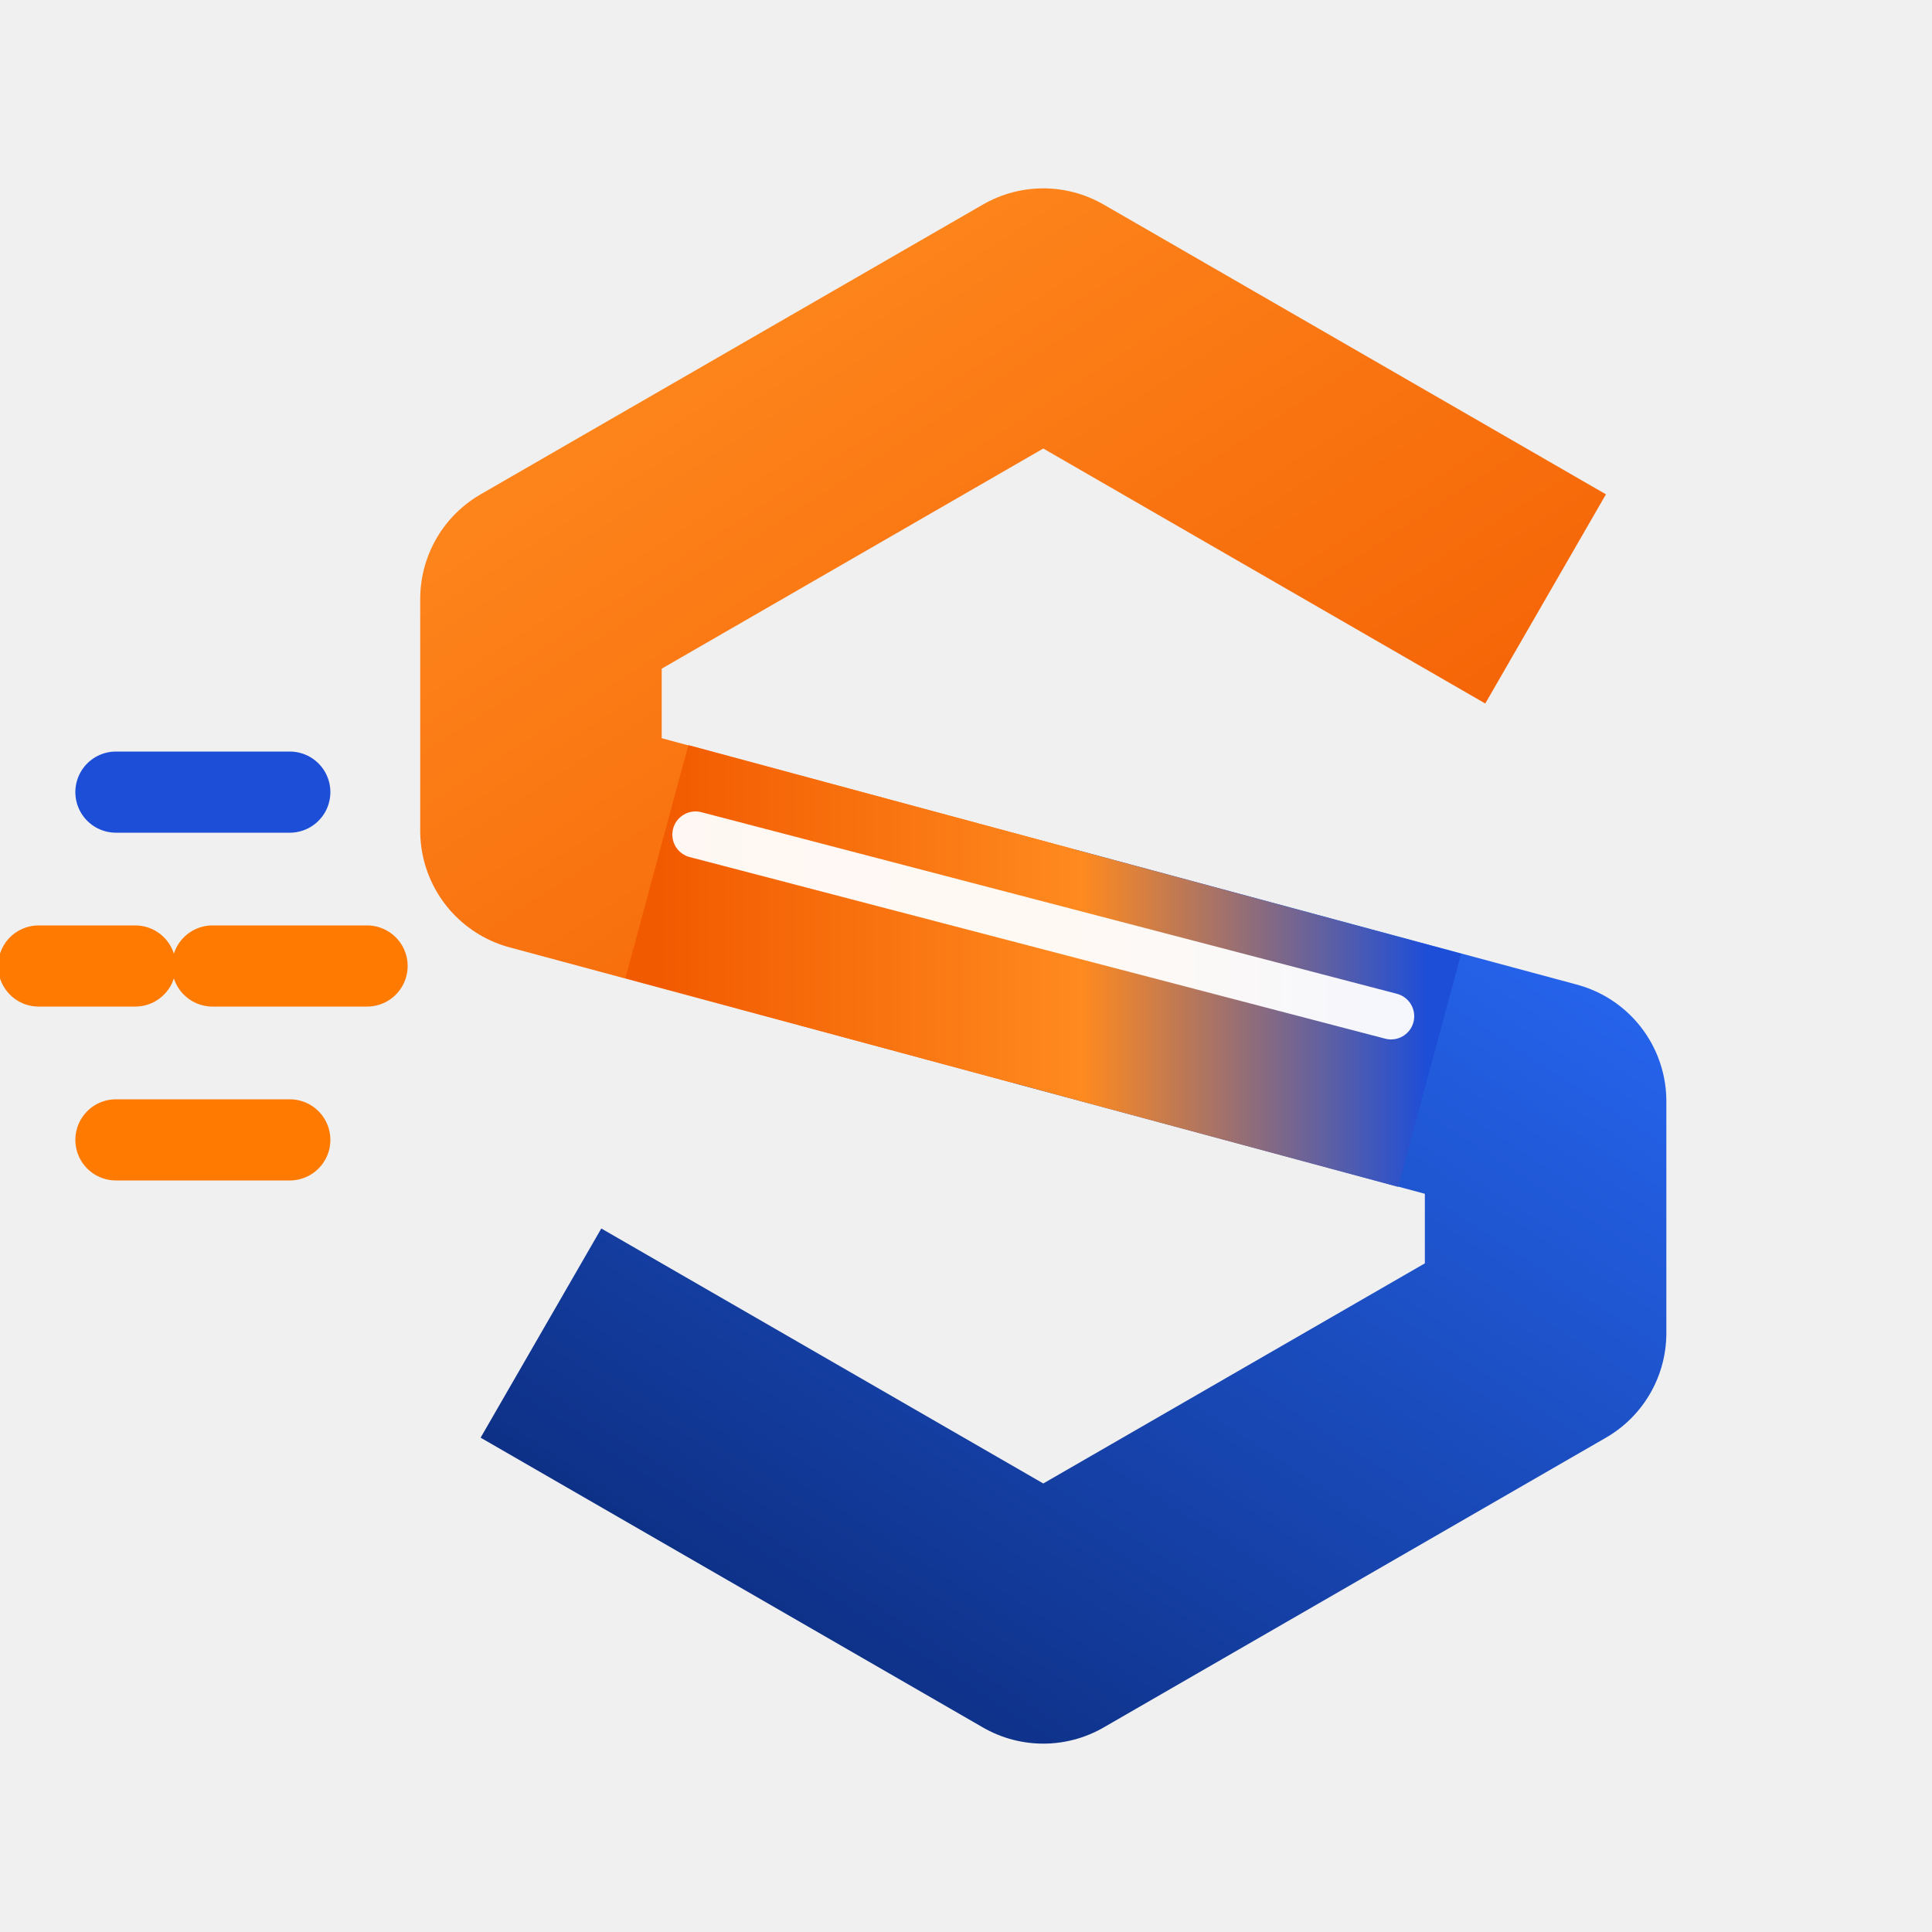
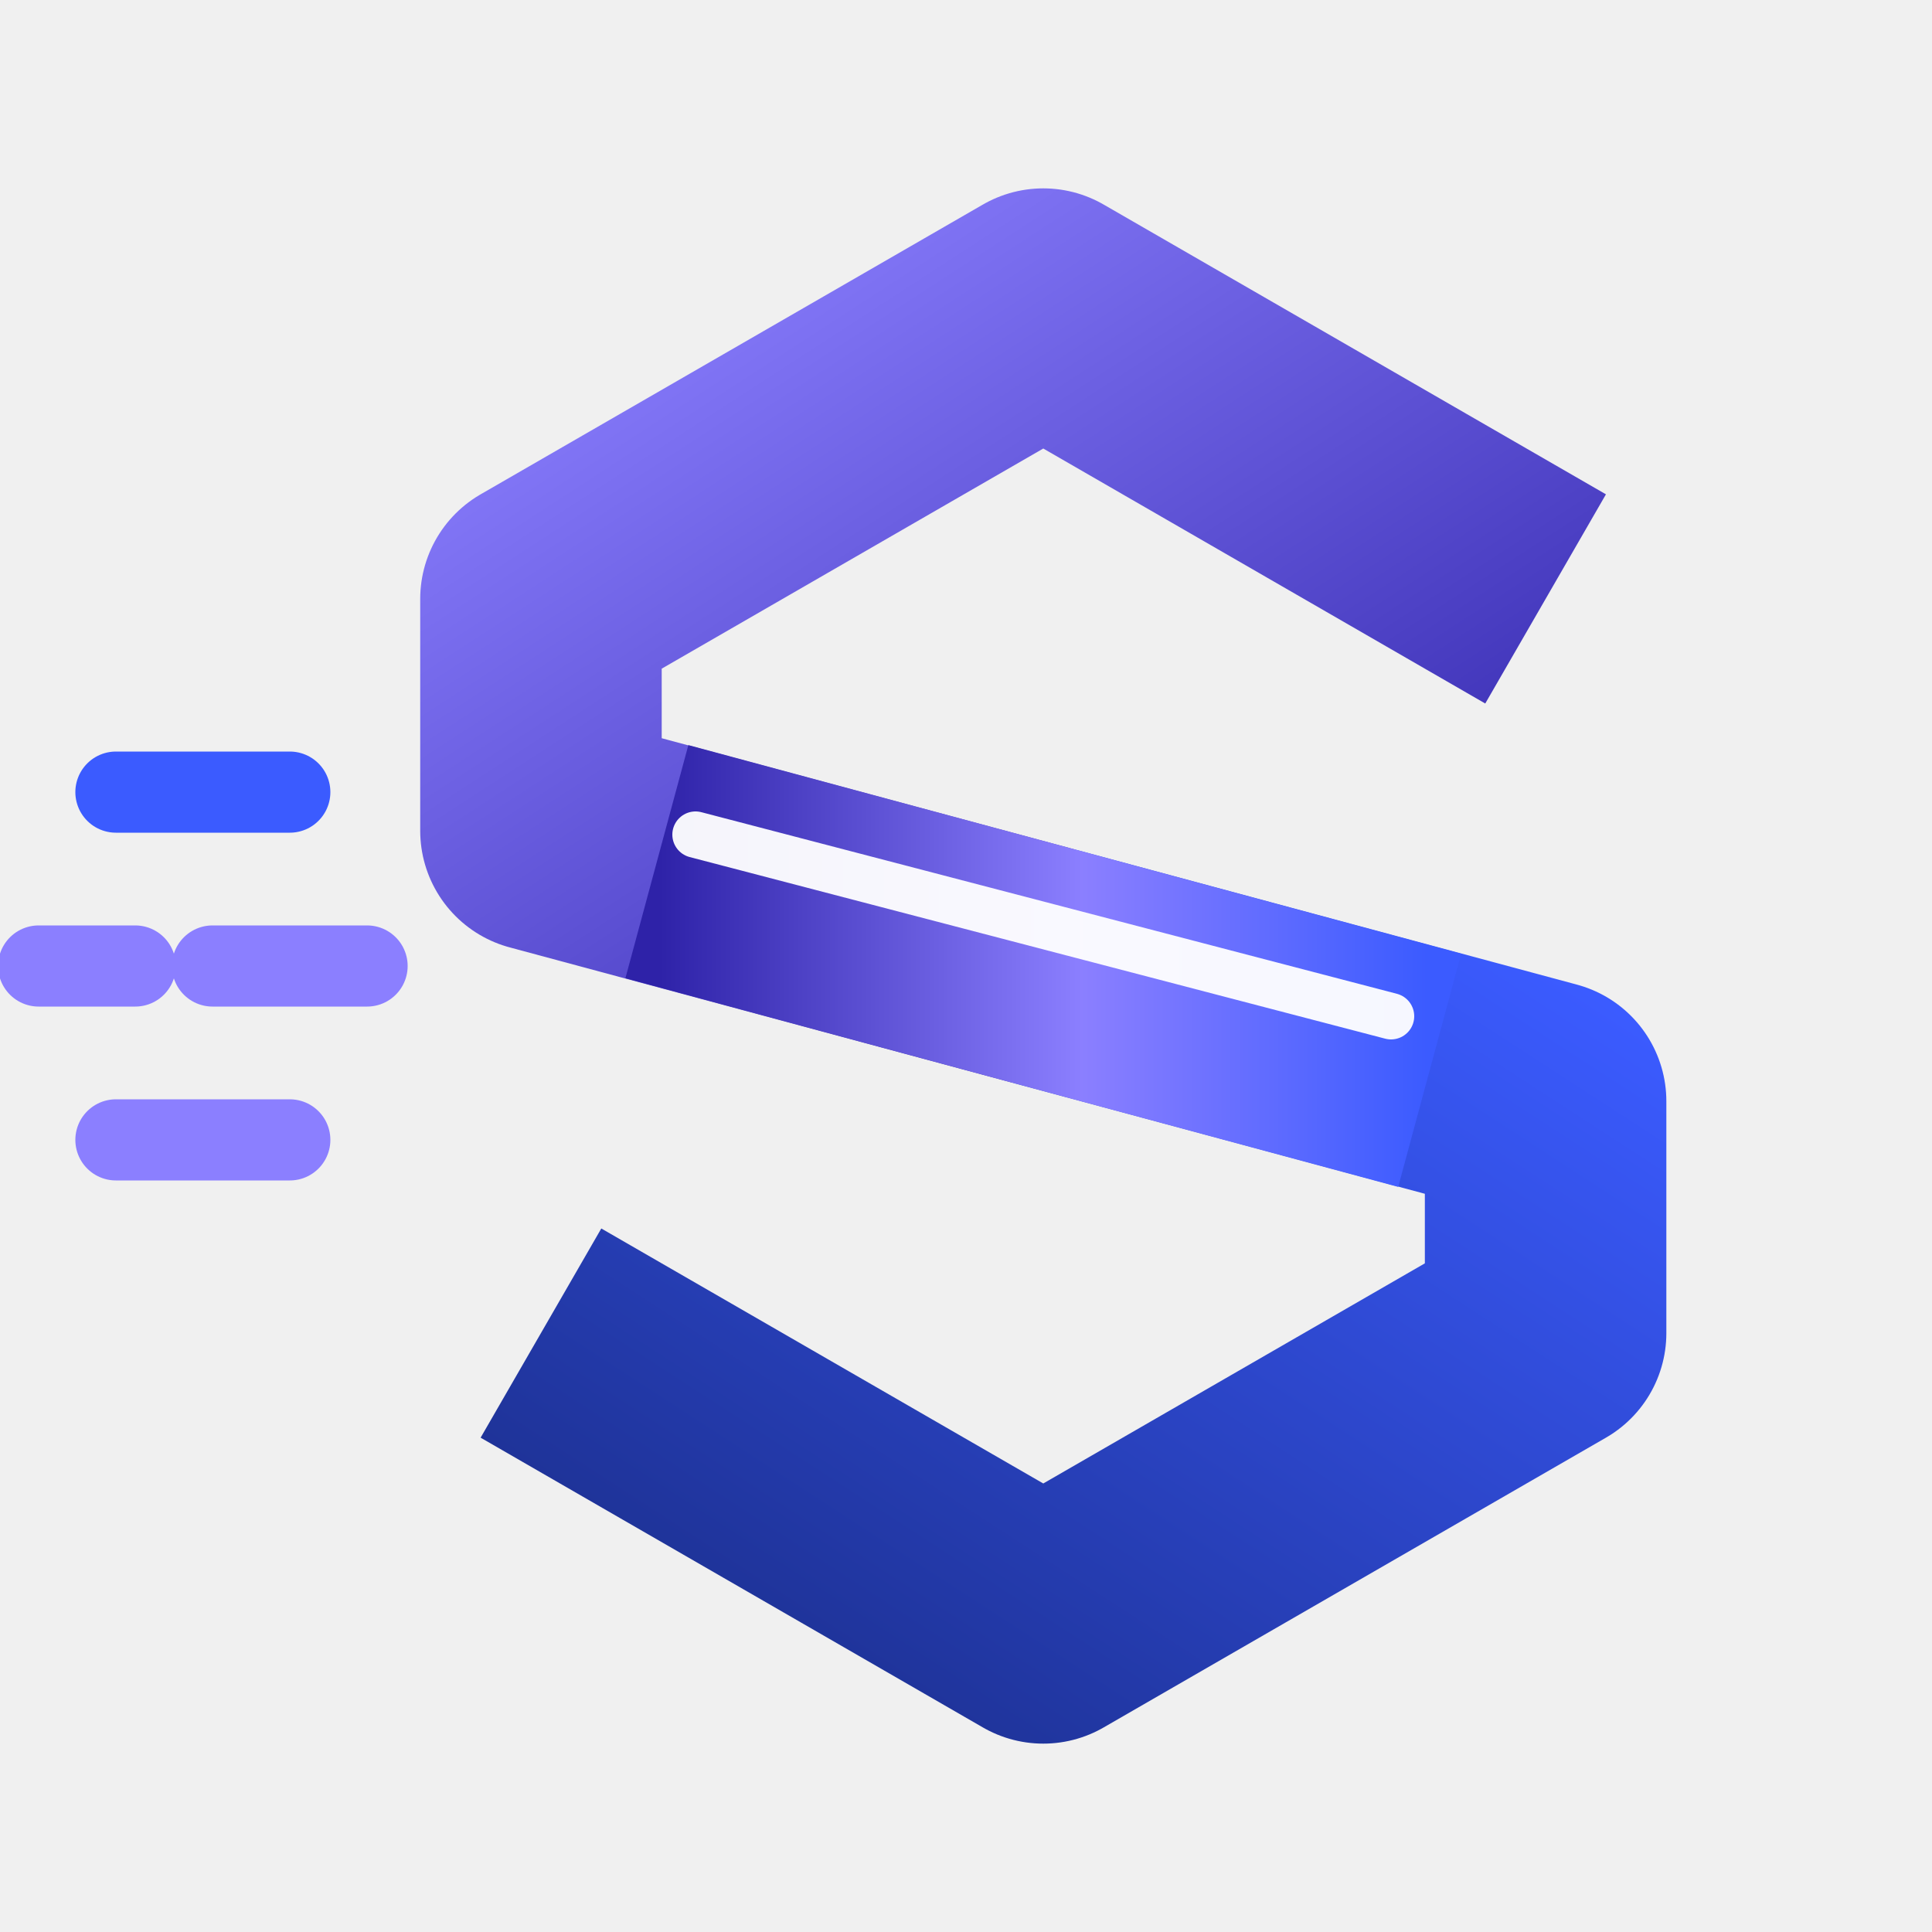
<svg xmlns="http://www.w3.org/2000/svg" viewBox="0 0 100 100" role="img" aria-label="ShiftGuard">
  <defs>
    <linearGradient id="sgo" x1="0" y1="0" x2="1" y2="1">
-       <stop offset="0" stop-color="#FF8A1F" />
-       <stop offset="1" stop-color="#F25A00" />
+       <stop offset="0" stop-color="#8B7FFF" />
+       <stop offset="1" stop-color="#2E22A8" />
    </linearGradient>
    <linearGradient id="sgb" x1="1" y1="0" x2="0" y2="1">
-       <stop offset="0" stop-color="#2563EB" />
-       <stop offset="1" stop-color="#0B2A7A" />
+       <stop offset="0" stop-color="#3B5BFF" />
+       <stop offset="1" stop-color="#1B2E8C" />
    </linearGradient>
    <linearGradient id="sgm" x1="0" y1="0" x2="1" y2="0">
-       <stop offset="0" stop-color="#F25A00" />
-       <stop offset=".55" stop-color="#FF8A1F" />
-       <stop offset="1" stop-color="#1D4ED8" />
+       <stop offset="0" stop-color="#2E22A8" />
+       <stop offset=".55" stop-color="#8B7FFF" />
+       <stop offset="1" stop-color="#3B5BFF" />
    </linearGradient>
  </defs>
  <g stroke-linecap="round" stroke-width="4.2">
-     <path d="M6 41h9" stroke="#1D4ED8" />
-     <path d="M2 50h5M11 50h8" stroke="#FF7A00" />
-     <path d="M6 59h9" stroke="#FF7A00" />
+     <path d="M6 41h9" stroke="#3B5BFF" />
+     <path d="M2 50h5M11 50h8" stroke="#8B7FFF" />
+     <path d="M6 59h9" stroke="#8B7FFF" />
  </g>
  <g fill="none" stroke-width="12.5" stroke-linejoin="round">
    <path d="M80 31 L54 16 L28 31 L28 43 L54 50" stroke="url(#sgo)" />
    <path d="M54 50 L80 57 L80 69 L54 84 L28 69" stroke="url(#sgb)" />
    <path d="M34 44.6 L74 55.4" stroke="url(#sgm)" stroke-linecap="butt" />
  </g>
  <path d="M36 43.2 L72 52.6" stroke="#fff" stroke-width="2.4" stroke-linecap="round" opacity=".95" />
</svg>
